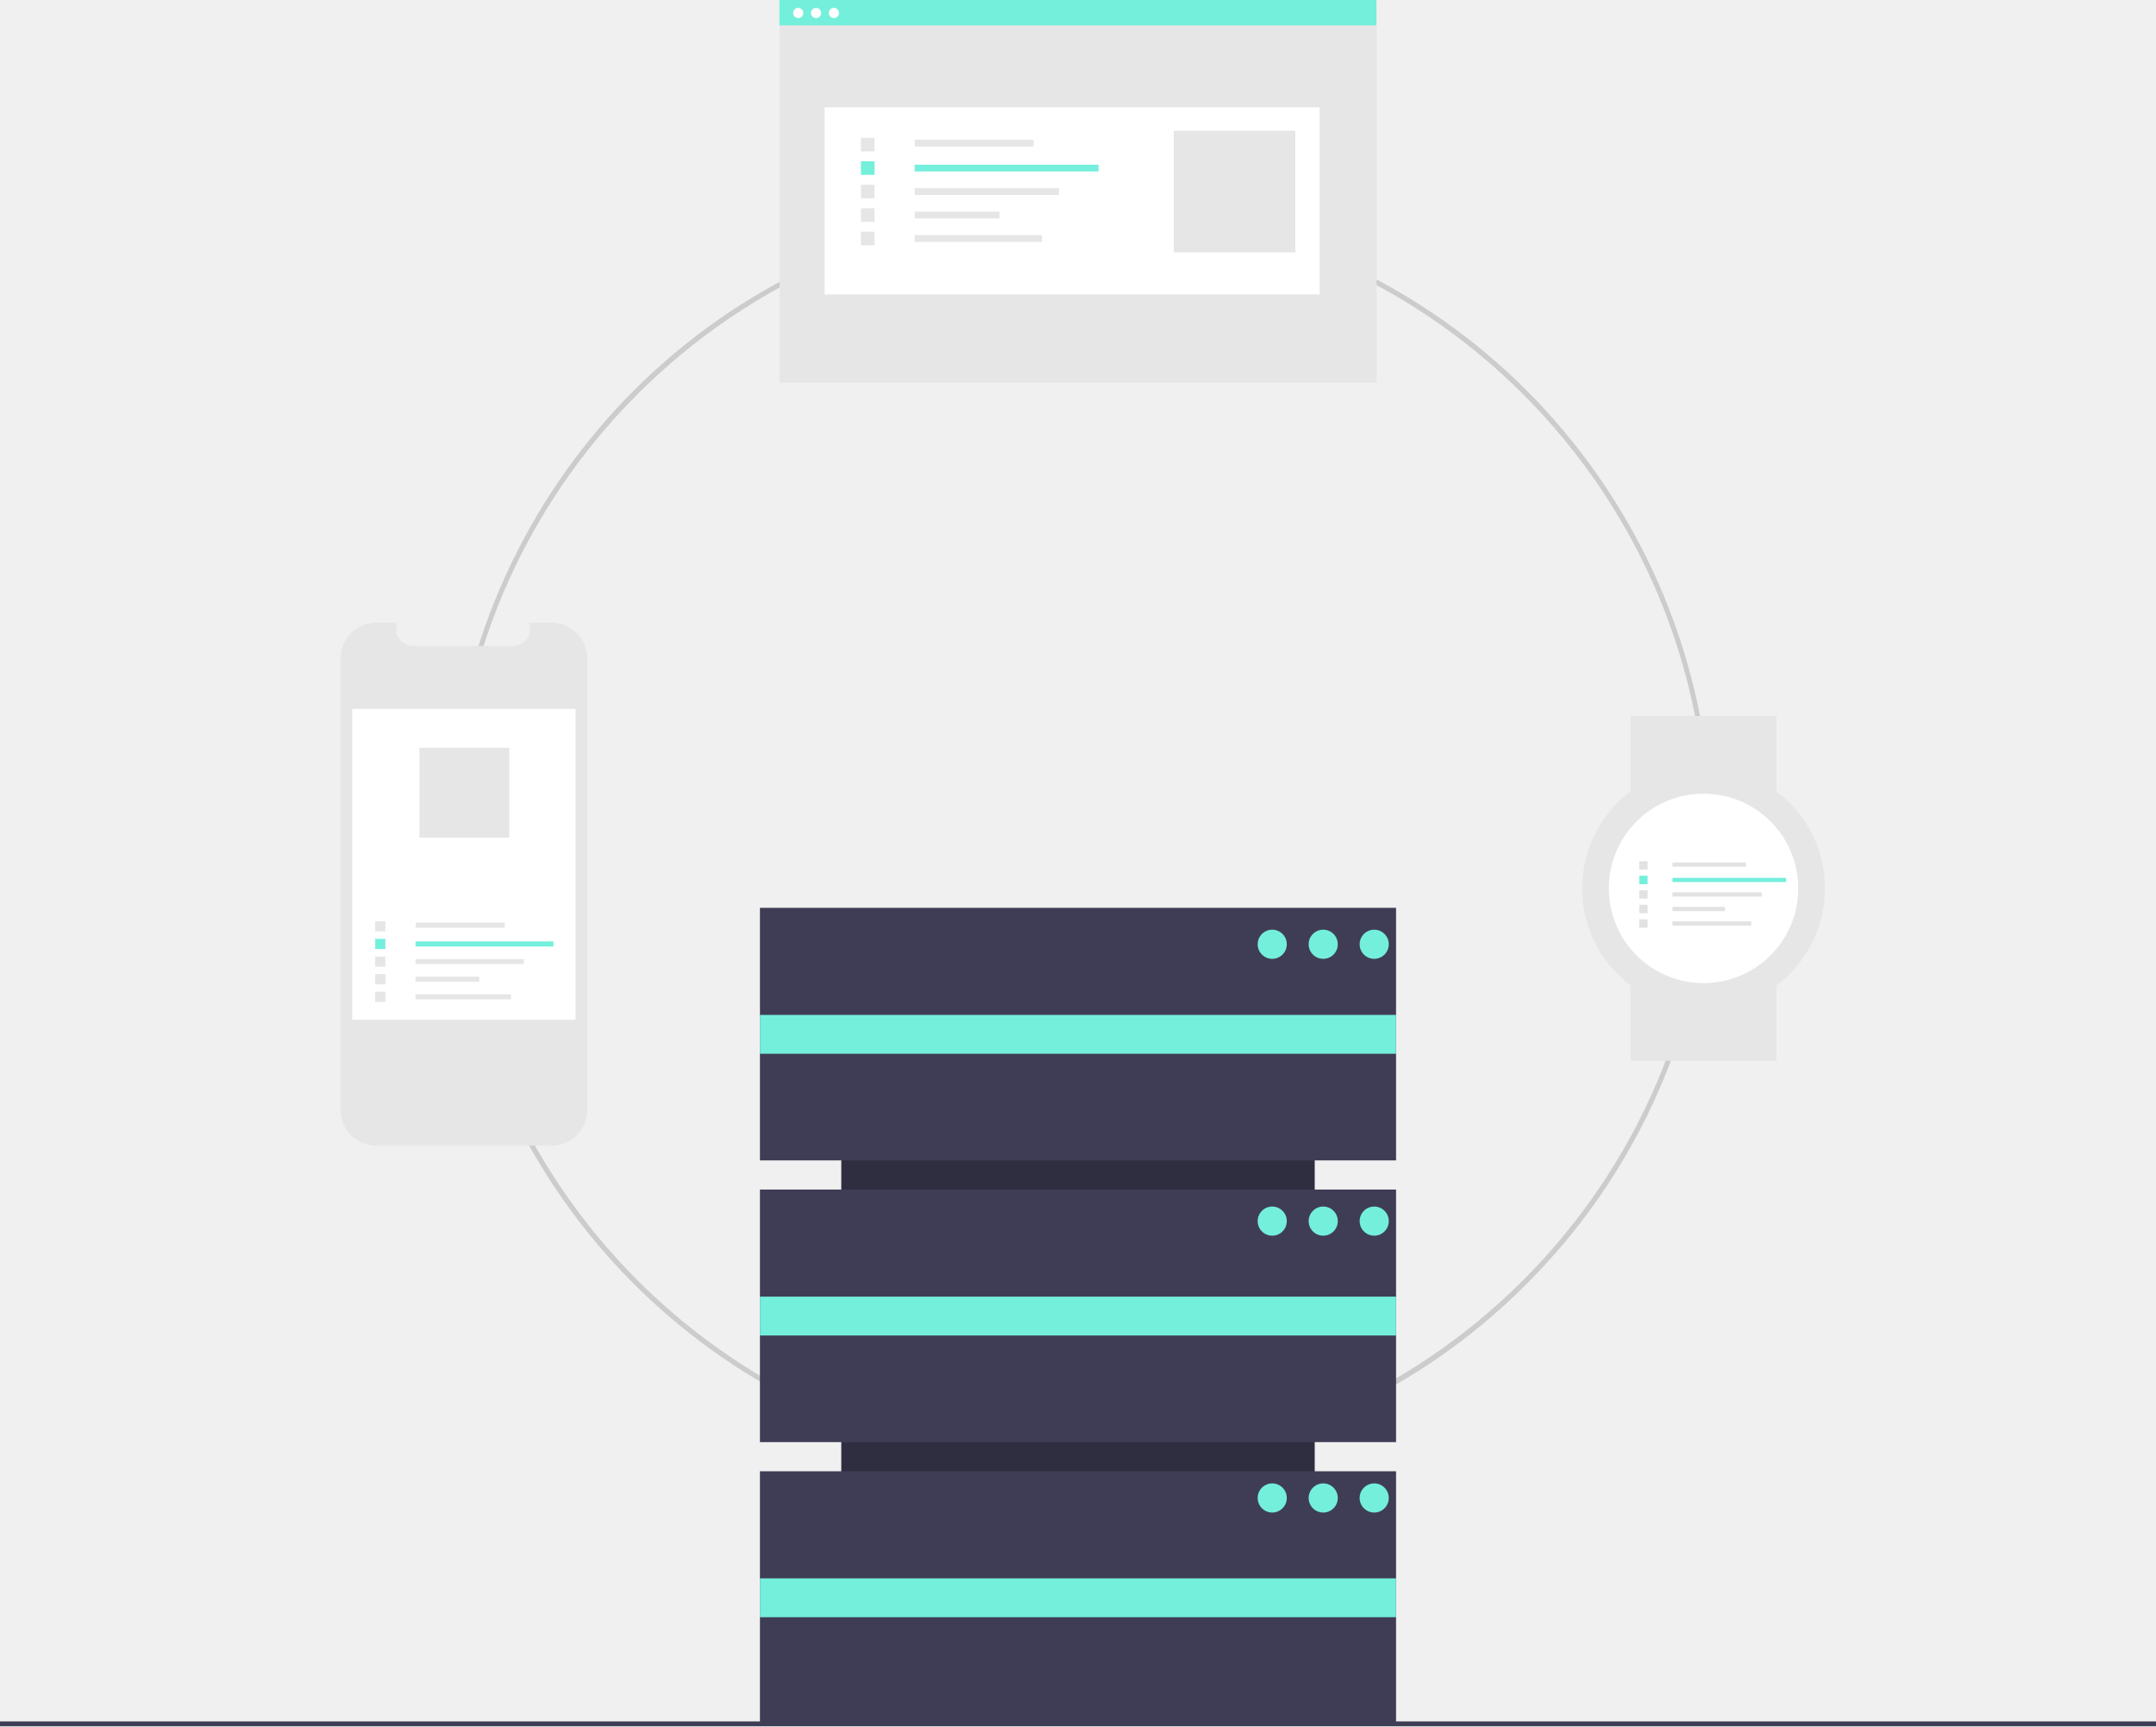
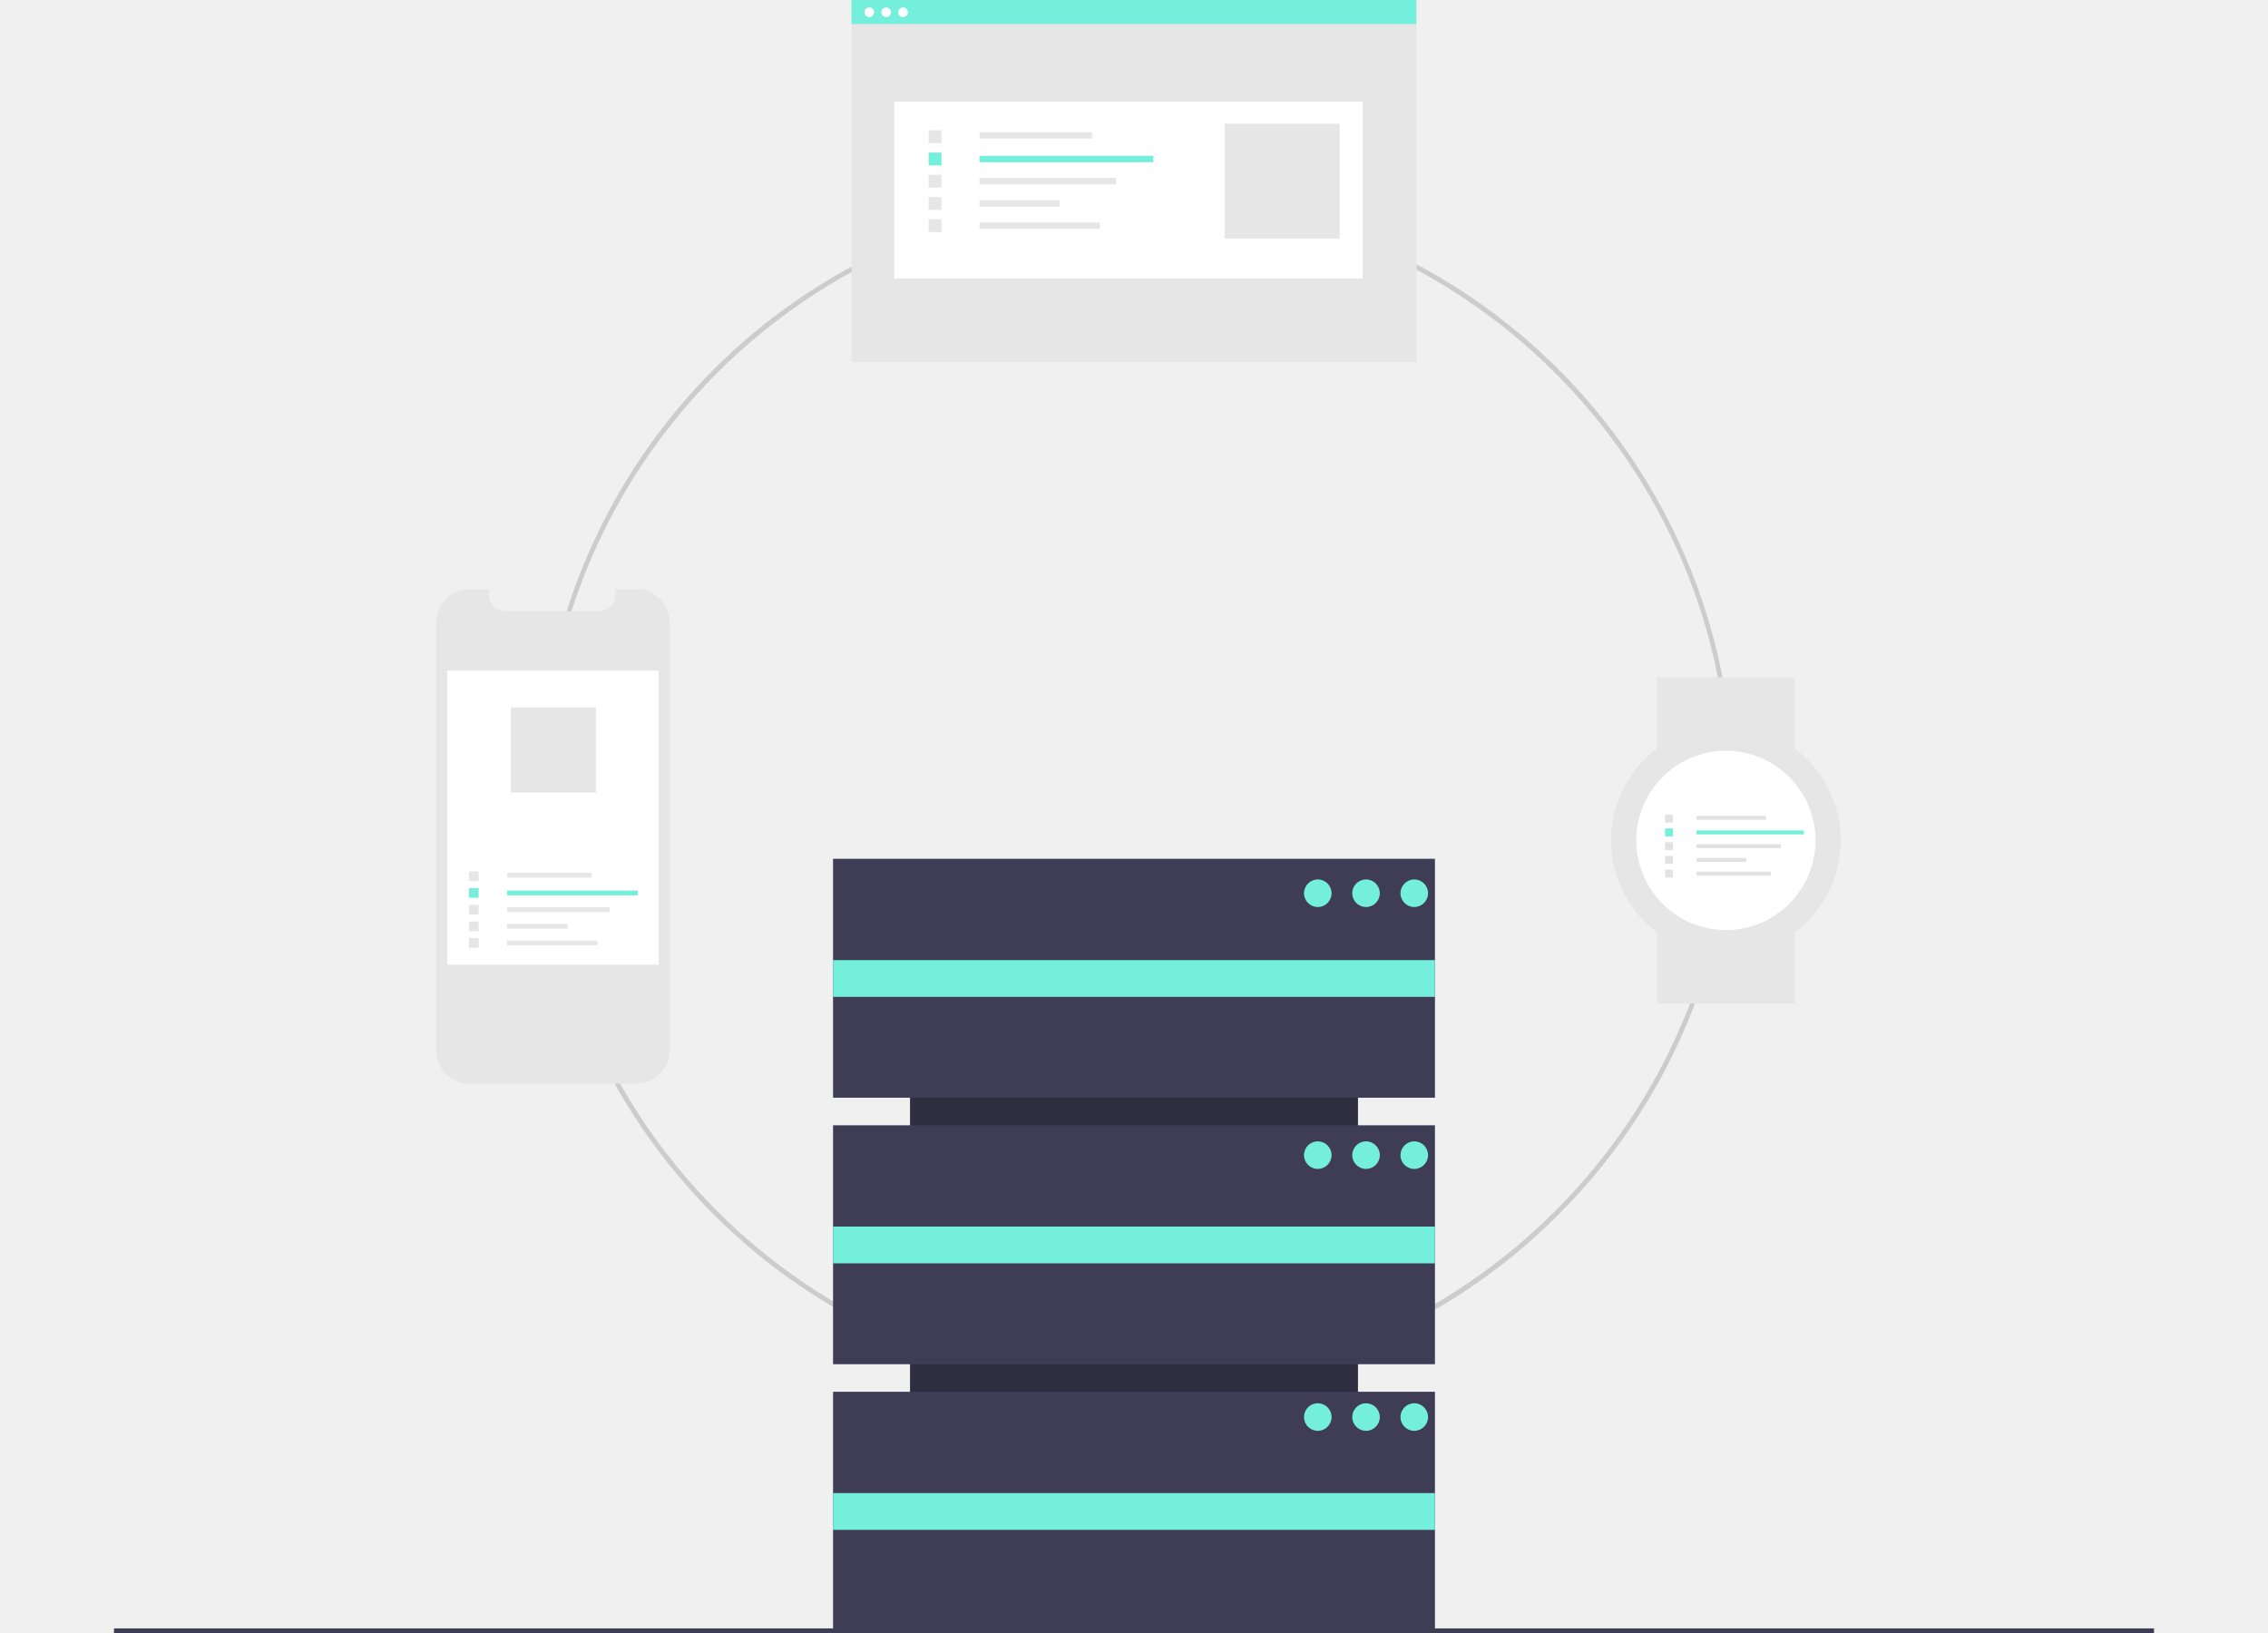
- <svg xmlns="http://www.w3.org/2000/svg" data-name="Layer 1" width="888" height="710.807" viewBox="0 0 888 710.807">
+ <svg xmlns="http://www.w3.org/2000/svg" data-name="Layer 1" width="250" height="180" viewBox="0 0 888 710.807">
  <path d="M600.936,699.404a260.064,260.064,0,1,1,183.894-76.171A258.365,258.365,0,0,1,600.936,699.404Zm0-518.129c-142.297,0-258.064,115.768-258.064,258.065s115.768,258.064,258.064,258.064S859,581.637,859,439.34,743.232,181.275,600.936,181.275Z" transform="translate(-156 -94.59648)" fill="#ccc" />
  <rect x="469" y="509.904" width="262" height="195" transform="translate(1051.404 -87.19257) rotate(90)" fill="#2f2e41" />
  <rect x="313" y="373.807" width="262" height="104" fill="#3f3d56" />
  <rect x="313" y="489.807" width="262" height="104" fill="#3f3d56" />
  <rect x="313" y="605.807" width="262" height="104" fill="#3f3d56" />
  <rect x="313" y="417.904" width="262" height="16" fill="#74efdc" />
  <rect x="313" y="533.904" width="262" height="16" fill="#74efdc" />
  <rect x="313" y="649.904" width="262" height="16" fill="#74efdc" />
  <circle cx="524" cy="388.807" r="6" fill="#74efdc" />
  <circle cx="545" cy="388.807" r="6" fill="#74efdc" />
  <circle cx="566" cy="388.807" r="6" fill="#74efdc" />
  <circle cx="524" cy="502.807" r="6" fill="#74efdc" />
  <circle cx="545" cy="502.807" r="6" fill="#74efdc" />
  <circle cx="566" cy="502.807" r="6" fill="#74efdc" />
  <circle cx="524" cy="616.807" r="6" fill="#74efdc" />
  <circle cx="545" cy="616.807" r="6" fill="#74efdc" />
  <circle cx="566" cy="616.807" r="6" fill="#74efdc" />
  <rect y="708.807" width="888" height="2" fill="#3f3d56" />
  <path d="M397.879,365.661v185.992a14.675,14.675,0,0,1-14.672,14.672H310.928a14.677,14.677,0,0,1-14.678-14.672V365.661a14.677,14.677,0,0,1,14.678-14.672h8.768a6.978,6.978,0,0,0,6.455,9.606h41.208a6.978,6.978,0,0,0,6.455-9.606h9.392A14.675,14.675,0,0,1,397.879,365.661Z" transform="translate(-156 -94.59648)" fill="#e6e6e6" />
  <rect x="145.064" y="291.91" width="92" height="128" fill="#fff" />
  <rect x="171.186" y="379.927" width="36.72" height="2.098" fill="#e6e6e6" />
  <rect x="171.149" y="387.632" width="56.817" height="2.098" fill="#74efdc" />
  <rect x="171.149" y="394.89" width="44.588" height="2.098" fill="#e6e6e6" />
  <rect x="171.149" y="402.149" width="26.228" height="2.098" fill="#e6e6e6" />
  <rect x="171.149" y="409.407" width="39.343" height="2.098" fill="#e6e6e6" />
  <rect x="154.533" y="379.324" width="4.197" height="4.197" fill="#e6e6e6" />
  <rect x="154.533" y="386.582" width="4.197" height="4.197" fill="#74efdc" />
  <rect x="154.533" y="393.841" width="4.197" height="4.197" fill="#e6e6e6" />
  <rect x="154.533" y="401.1" width="4.197" height="4.197" fill="#e6e6e6" />
  <rect x="154.533" y="408.358" width="4.197" height="4.197" fill="#e6e6e6" />
  <rect x="172.751" y="307.91" width="36.998" height="36.998" fill="#e6e6e6" />
  <rect x="321.111" y="0.139" width="245.884" height="157.475" fill="#e6e6e6" />
  <rect x="339.647" y="44.195" width="203.861" height="77.035" fill="#fff" />
  <rect x="376.789" y="57.542" width="48.927" height="2.796" fill="#e6e6e6" />
  <rect x="376.74" y="67.807" width="75.705" height="2.796" fill="#74efdc" />
  <rect x="376.74" y="77.479" width="59.411" height="2.796" fill="#e6e6e6" />
  <rect x="376.74" y="87.151" width="34.948" height="2.796" fill="#e6e6e6" />
  <rect x="376.74" y="96.822" width="52.422" height="2.796" fill="#e6e6e6" />
  <rect x="354.601" y="56.738" width="5.592" height="5.592" fill="#e6e6e6" />
  <rect x="354.601" y="66.409" width="5.592" height="5.592" fill="#74efdc" />
  <rect x="354.601" y="76.081" width="5.592" height="5.592" fill="#e6e6e6" />
  <rect x="354.601" y="85.753" width="5.592" height="5.592" fill="#e6e6e6" />
  <rect x="354.601" y="95.424" width="5.592" height="5.592" fill="#e6e6e6" />
  <rect x="483.445" y="53.847" width="50.059" height="50.059" fill="#e6e6e6" />
  <rect x="321.006" width="245.884" height="10.446" fill="#74efdc" />
  <circle cx="328.768" cy="5.341" r="2.097" fill="#fff" />
  <circle cx="336.117" cy="5.341" r="2.097" fill="#fff" />
  <circle cx="343.466" cy="5.341" r="2.097" fill="#fff" />
  <rect x="671.648" y="294.807" width="60" height="31" fill="#e6e6e6" />
  <rect x="671.648" y="405.807" width="60" height="31" fill="#e6e6e6" />
  <circle cx="701.648" cy="365.807" r="50" fill="#e6e6e6" />
  <circle cx="701.648" cy="365.807" r="39" fill="#fff" />
  <rect x="688.877" y="355.122" width="30.247" height="1.728" fill="#e2e2e2" />
  <rect x="688.846" y="361.468" width="46.802" height="1.728" fill="#74efdc" />
  <rect x="688.846" y="367.447" width="36.728" height="1.728" fill="#e2e2e2" />
  <rect x="688.846" y="373.426" width="21.605" height="1.728" fill="#e2e2e2" />
  <rect x="688.846" y="379.405" width="32.407" height="1.728" fill="#e2e2e2" />
  <rect x="675.16" y="354.625" width="3.457" height="3.457" fill="#e2e2e2" />
  <rect x="675.16" y="360.604" width="3.457" height="3.457" fill="#74efdc" />
  <rect x="675.16" y="366.583" width="3.457" height="3.457" fill="#e2e2e2" />
  <rect x="675.16" y="372.562" width="3.457" height="3.457" fill="#e2e2e2" />
  <rect x="675.16" y="378.541" width="3.457" height="3.457" fill="#e2e2e2" />
</svg>
